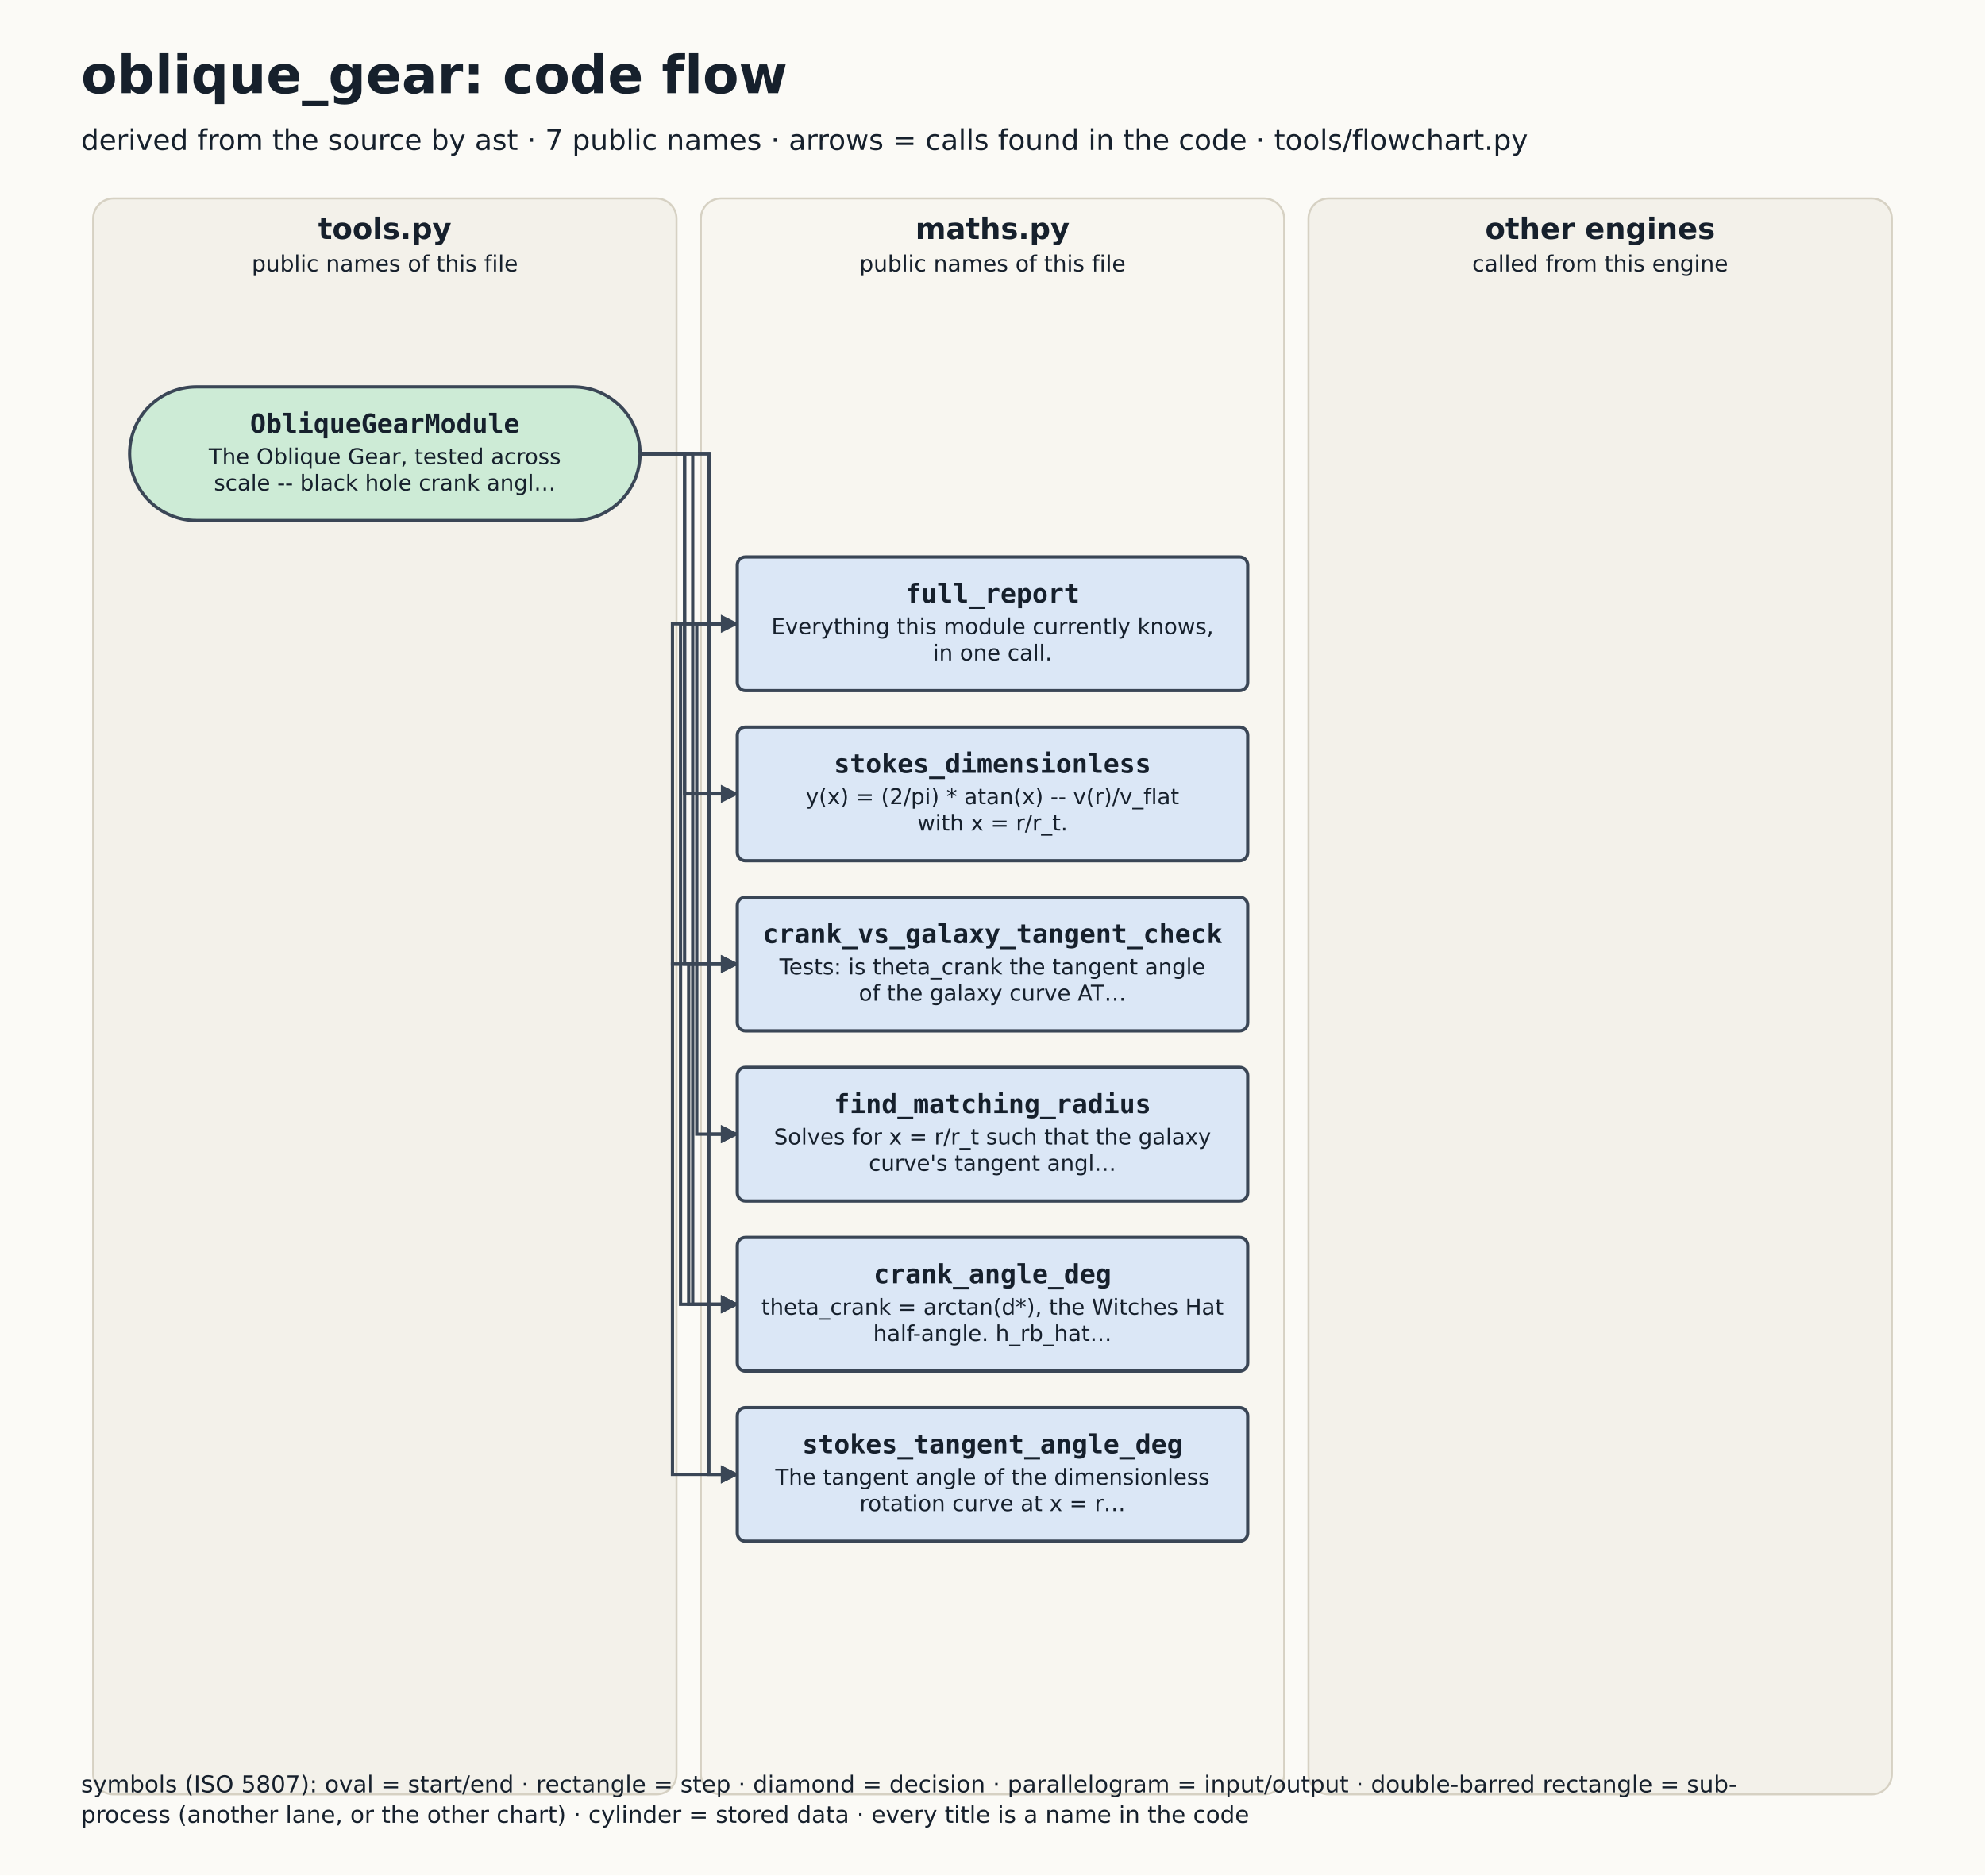
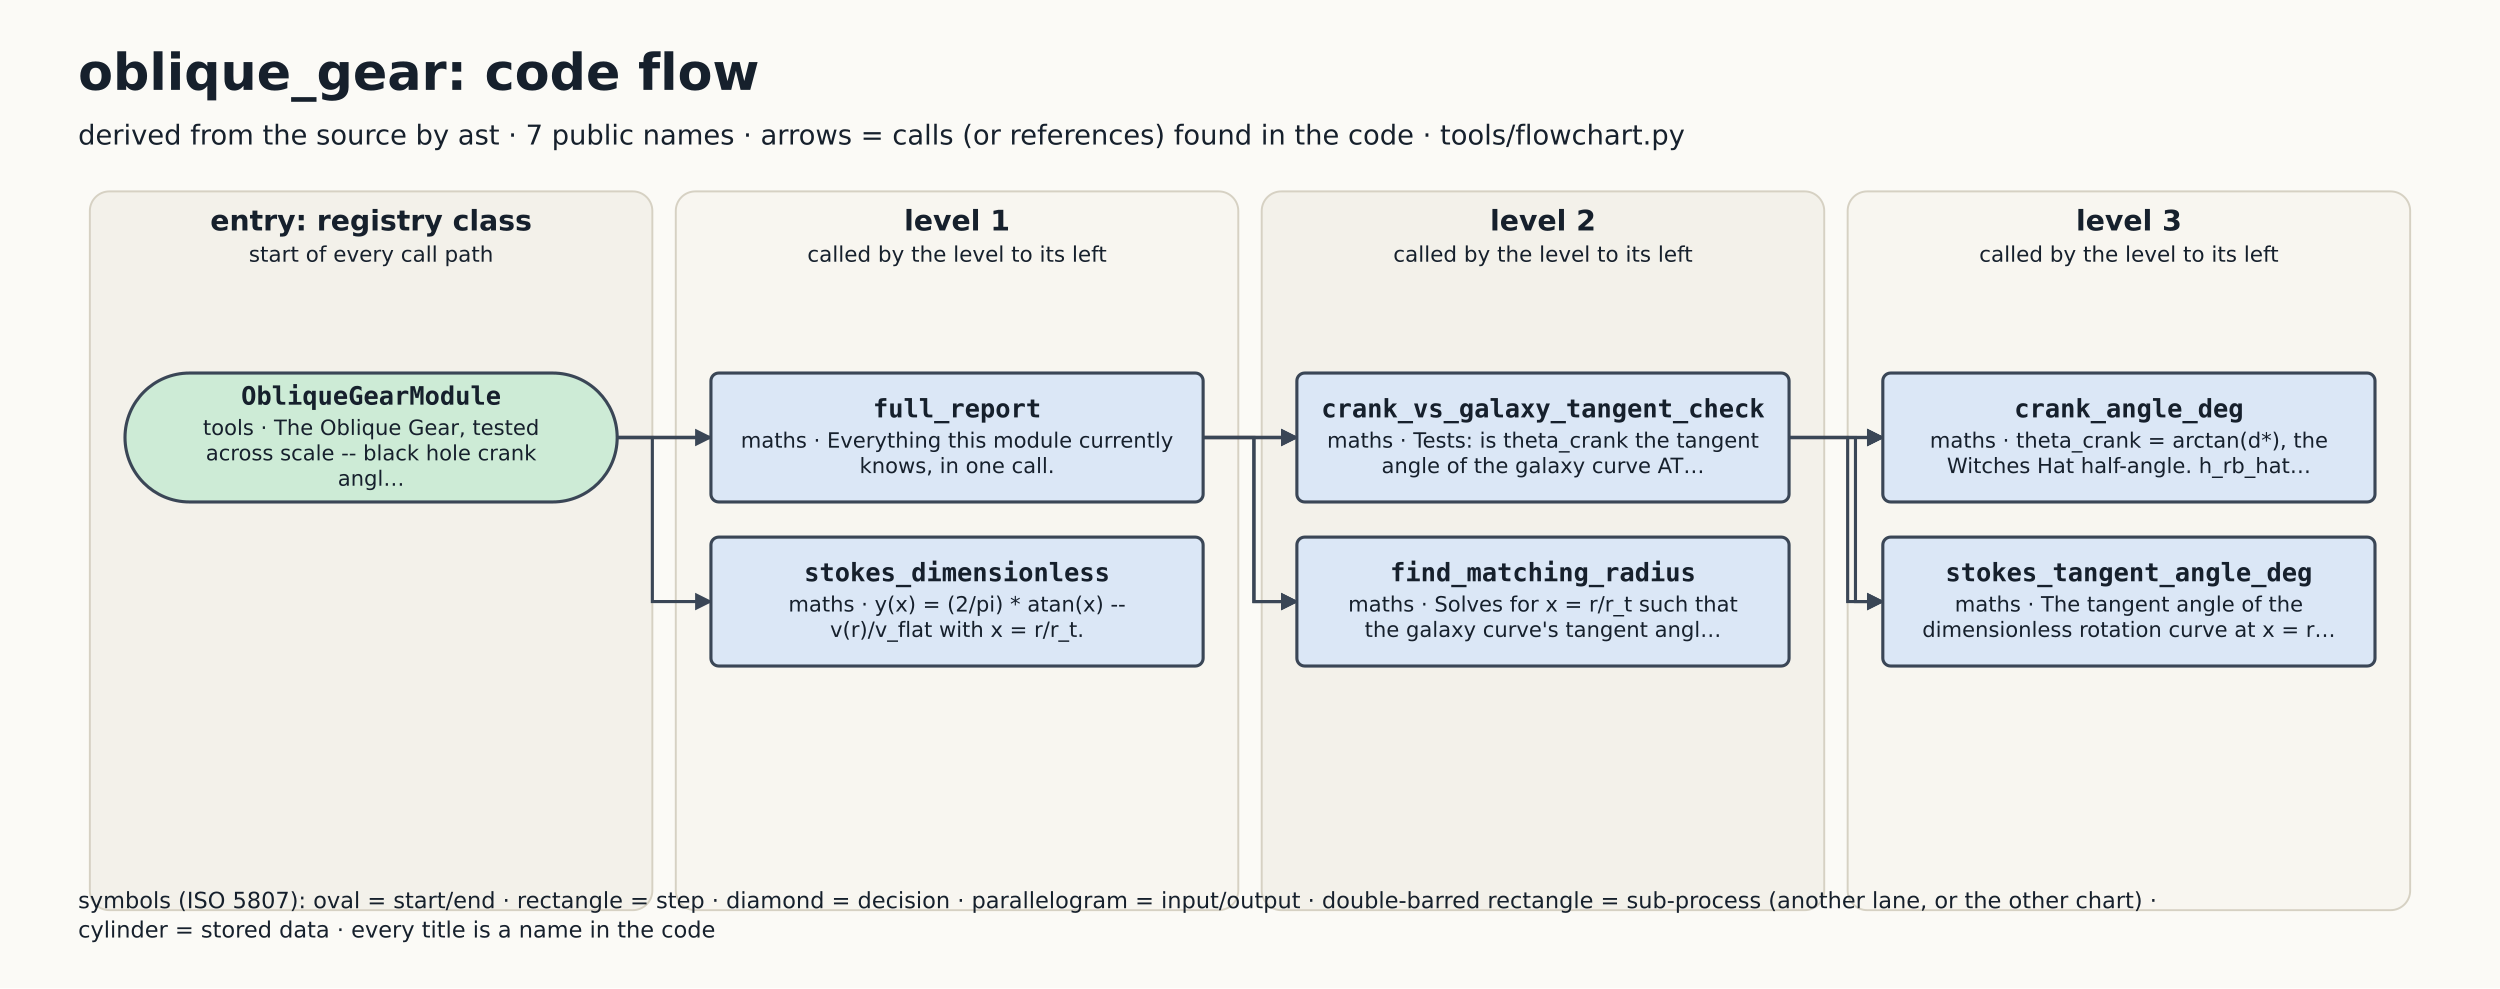
- <svg xmlns="http://www.w3.org/2000/svg" width="980" height="926" viewBox="0 0 980 926" font-family="DejaVu Sans, Verdana, sans-serif">
+ <svg xmlns="http://www.w3.org/2000/svg" width="1280" height="506" viewBox="0 0 1280 506" font-family="DejaVu Sans, Verdana, sans-serif">
  <defs>
    <marker id="ah" viewBox="0 0 10 10" refX="9" refY="5" markerWidth="9" markerHeight="9" markerUnits="userSpaceOnUse" orient="auto-start-reverse">
      <path d="M0,0 L10,5 L0,10 z" fill="#3a4656" />
    </marker>
  </defs>
-   <rect width="980" height="926" fill="#fbfaf6" />
+   <rect width="1280" height="506" fill="#fbfaf6" />
  <text x="40" y="46" font-size="26" font-weight="700" fill="#16202c">oblique_gear: code flow</text>
-   <text x="40" y="74" font-size="14" fill="#16202c">derived from the source by ast · 7 public names · arrows = calls found in the code · tools/flowchart.py</text>
-   <rect x="46" y="98" width="288" height="788" rx="10" fill="#f3f1ea" stroke="#d6d1c3" />
-   <text x="190.0" y="118" font-size="14.5" font-weight="700" fill="#16202c" text-anchor="middle">tools.py</text>
-   <text x="190.0" y="134" font-size="11" fill="#16202c" text-anchor="middle">public names of this file</text>
-   <rect x="346" y="98" width="288" height="788" rx="10" fill="#f8f6f0" stroke="#d6d1c3" />
-   <text x="490.0" y="118" font-size="14.5" font-weight="700" fill="#16202c" text-anchor="middle">maths.py</text>
-   <text x="490.0" y="134" font-size="11" fill="#16202c" text-anchor="middle">public names of this file</text>
-   <rect x="646" y="98" width="288" height="788" rx="10" fill="#f3f1ea" stroke="#d6d1c3" />
-   <text x="790.0" y="118" font-size="14.5" font-weight="700" fill="#16202c" text-anchor="middle">other engines</text>
-   <text x="790.0" y="134" font-size="11" fill="#16202c" text-anchor="middle">called from this engine</text>
-   <path d="M364.0,476.0 L340.0,476.0 L340.0,644.0 L364.0,644.0" fill="none" stroke="#3a4656" stroke-width="1.6" marker-end="url(#ah)" />
-   <path d="M364.0,476.0 L332.0,476.0 L332.0,728.0 L364.0,728.0" fill="none" stroke="#3a4656" stroke-width="1.6" marker-end="url(#ah)" />
-   <path d="M364.0,308.0 L336.0,308.0 L336.0,644.0 L364.0,644.0" fill="none" stroke="#3a4656" stroke-width="1.6" marker-end="url(#ah)" />
-   <path d="M364.0,308.0 L332.0,308.0 L332.0,476.0 L364.0,476.0" fill="none" stroke="#3a4656" stroke-width="1.6" marker-end="url(#ah)" />
-   <path d="M364.0,308.0 L344.0,308.0 L344.0,560.0 L364.0,560.0" fill="none" stroke="#3a4656" stroke-width="1.6" marker-end="url(#ah)" />
-   <path d="M316.0,224.0 L342.0,224.0 L342.0,644.0 L364.0,644.0" fill="none" stroke="#3a4656" stroke-width="1.6" marker-end="url(#ah)" />
-   <path d="M316.0,224.0 L338.0,224.0 L338.0,476.0 L364.0,476.0" fill="none" stroke="#3a4656" stroke-width="1.6" marker-end="url(#ah)" />
-   <path d="M316.0,224.0 L350.0,224.0 L350.0,560.0 L364.0,560.0" fill="none" stroke="#3a4656" stroke-width="1.6" marker-end="url(#ah)" />
-   <path d="M316.0,224.0 L350.0,224.0 L350.0,308.0 L364.0,308.0" fill="none" stroke="#3a4656" stroke-width="1.6" marker-end="url(#ah)" />
-   <path d="M316.0,224.0 L338.0,224.0 L338.0,392.0 L364.0,392.0" fill="none" stroke="#3a4656" stroke-width="1.6" marker-end="url(#ah)" />
-   <path d="M316.0,224.0 L350.0,224.0 L350.0,728.0 L364.0,728.0" fill="none" stroke="#3a4656" stroke-width="1.6" marker-end="url(#ah)" />
+   <text x="40" y="74" font-size="14" fill="#16202c">derived from the source by ast · 7 public names · arrows = calls (or references) found in the code · tools/flowchart.py</text>
+   <rect x="46" y="98" width="288" height="368" rx="10" fill="#f3f1ea" stroke="#d6d1c3" />
+   <text x="190.0" y="118" font-size="14.5" font-weight="700" fill="#16202c" text-anchor="middle">entry: registry class</text>
+   <text x="190.0" y="134" font-size="11" fill="#16202c" text-anchor="middle">start of every call path</text>
+   <rect x="346" y="98" width="288" height="368" rx="10" fill="#f8f6f0" stroke="#d6d1c3" />
+   <text x="490.0" y="118" font-size="14.5" font-weight="700" fill="#16202c" text-anchor="middle">level 1</text>
+   <text x="490.0" y="134" font-size="11" fill="#16202c" text-anchor="middle">called by the level to its left</text>
+   <rect x="646" y="98" width="288" height="368" rx="10" fill="#f3f1ea" stroke="#d6d1c3" />
+   <text x="790.0" y="118" font-size="14.5" font-weight="700" fill="#16202c" text-anchor="middle">level 2</text>
+   <text x="790.0" y="134" font-size="11" fill="#16202c" text-anchor="middle">called by the level to its left</text>
+   <rect x="946" y="98" width="288" height="368" rx="10" fill="#f8f6f0" stroke="#d6d1c3" />
+   <text x="1090.0" y="118" font-size="14.5" font-weight="700" fill="#16202c" text-anchor="middle">level 3</text>
+   <text x="1090.0" y="134" font-size="11" fill="#16202c" text-anchor="middle">called by the level to its left</text>
+   <path d="M916.0,224.0 L950.0,224.0 L950.0,224.0 L964.0,224.0" fill="none" stroke="#3a4656" stroke-width="1.6" marker-end="url(#ah)" />
+   <path d="M916.0,224.0 L946.0,224.0 L946.0,308.0 L964.0,308.0" fill="none" stroke="#3a4656" stroke-width="1.6" marker-end="url(#ah)" />
+   <path d="M616.0,224.0 L934.0,224.0 L934.0,224.0 L964.0,224.0" fill="none" stroke="#3a4656" stroke-width="1.6" marker-end="url(#ah)" />
+   <path d="M616.0,224.0 L638.0,224.0 L638.0,224.0 L664.0,224.0" fill="none" stroke="#3a4656" stroke-width="1.6" marker-end="url(#ah)" />
+   <path d="M616.0,224.0 L642.0,224.0 L642.0,308.0 L664.0,308.0" fill="none" stroke="#3a4656" stroke-width="1.6" marker-end="url(#ah)" />
+   <path d="M316.0,224.0 L934.0,224.0 L934.0,224.0 L964.0,224.0" fill="none" stroke="#3a4656" stroke-width="1.6" marker-end="url(#ah)" />
+   <path d="M316.0,224.0 L638.0,224.0 L638.0,224.0 L664.0,224.0" fill="none" stroke="#3a4656" stroke-width="1.6" marker-end="url(#ah)" />
+   <path d="M316.0,224.0 L642.0,224.0 L642.0,308.0 L664.0,308.0" fill="none" stroke="#3a4656" stroke-width="1.6" marker-end="url(#ah)" />
+   <path d="M316.0,224.0 L342.0,224.0 L342.0,224.0 L364.0,224.0" fill="none" stroke="#3a4656" stroke-width="1.6" marker-end="url(#ah)" />
+   <path d="M316.0,224.0 L334.0,224.0 L334.0,308.0 L364.0,308.0" fill="none" stroke="#3a4656" stroke-width="1.6" marker-end="url(#ah)" />
+   <path d="M316.0,224.0 L950.0,224.0 L950.0,308.0 L964.0,308.0" fill="none" stroke="#3a4656" stroke-width="1.6" marker-end="url(#ah)" />
  <rect x="64.0" y="191.0" width="252" height="66" rx="33.0" fill="#cdebd6" stroke="#3a4656" stroke-width="1.6" />
-   <text x="190.0" y="213.7" font-size="13.0" font-weight="700" fill="#16202c" text-anchor="middle" font-family="DejaVu Sans Mono, monospace">ObliqueGearModule</text>
-   <text x="190.0" y="229.2" font-size="10.8" fill="#16202c" text-anchor="middle">The Oblique Gear, tested across</text>
-   <text x="190.0" y="242.2" font-size="10.8" fill="#16202c" text-anchor="middle">scale -- black hole crank angl…</text>
+   <text x="190.0" y="207.2" font-size="13.0" font-weight="700" fill="#16202c" text-anchor="middle" font-family="DejaVu Sans Mono, monospace">ObliqueGearModule</text>
+   <text x="190.0" y="222.7" font-size="10.8" fill="#16202c" text-anchor="middle">tools · The Oblique Gear, tested</text>
+   <text x="190.0" y="235.7" font-size="10.8" fill="#16202c" text-anchor="middle">across scale -- black hole crank</text>
+   <text x="190.0" y="248.7" font-size="10.8" fill="#16202c" text-anchor="middle">angl…</text>
+   <rect x="364.0" y="191.0" width="252" height="66" rx="4" fill="#dbe7f6" stroke="#3a4656" stroke-width="1.6" />
+   <text x="490.0" y="213.7" font-size="13.0" font-weight="700" fill="#16202c" text-anchor="middle" font-family="DejaVu Sans Mono, monospace">full_report</text>
+   <text x="490.0" y="229.2" font-size="10.8" fill="#16202c" text-anchor="middle">maths · Everything this module currently</text>
+   <text x="490.0" y="242.2" font-size="10.8" fill="#16202c" text-anchor="middle">knows, in one call.</text>
  <rect x="364.0" y="275.0" width="252" height="66" rx="4" fill="#dbe7f6" stroke="#3a4656" stroke-width="1.6" />
-   <text x="490.0" y="297.6" font-size="13.0" font-weight="700" fill="#16202c" text-anchor="middle" font-family="DejaVu Sans Mono, monospace">full_report</text>
-   <text x="490.0" y="313.1" font-size="10.8" fill="#16202c" text-anchor="middle">Everything this module currently knows,</text>
-   <text x="490.0" y="326.1" font-size="10.8" fill="#16202c" text-anchor="middle">in one call.</text>
-   <rect x="364.0" y="359.0" width="252" height="66" rx="4" fill="#dbe7f6" stroke="#3a4656" stroke-width="1.6" />
-   <text x="490.0" y="381.6" font-size="13.0" font-weight="700" fill="#16202c" text-anchor="middle" font-family="DejaVu Sans Mono, monospace">stokes_dimensionless</text>
-   <text x="490.0" y="397.1" font-size="10.8" fill="#16202c" text-anchor="middle">y(x) = (2/pi) * atan(x)  -- v(r)/v_flat</text>
-   <text x="490.0" y="410.1" font-size="10.8" fill="#16202c" text-anchor="middle">with x = r/r_t.</text>
-   <rect x="364.0" y="443.0" width="252" height="66" rx="4" fill="#dbe7f6" stroke="#3a4656" stroke-width="1.6" />
-   <text x="490.0" y="465.6" font-size="13.0" font-weight="700" fill="#16202c" text-anchor="middle" font-family="DejaVu Sans Mono, monospace">crank_vs_galaxy_tangent_check</text>
-   <text x="490.0" y="481.1" font-size="10.8" fill="#16202c" text-anchor="middle">Tests: is theta_crank the tangent angle</text>
-   <text x="490.0" y="494.1" font-size="10.8" fill="#16202c" text-anchor="middle">of the galaxy curve AT…</text>
-   <rect x="364.0" y="527.0" width="252" height="66" rx="4" fill="#dbe7f6" stroke="#3a4656" stroke-width="1.6" />
-   <text x="490.0" y="549.6" font-size="13.0" font-weight="700" fill="#16202c" text-anchor="middle" font-family="DejaVu Sans Mono, monospace">find_matching_radius</text>
-   <text x="490.0" y="565.1" font-size="10.8" fill="#16202c" text-anchor="middle">Solves for x = r/r_t such that the galaxy</text>
-   <text x="490.0" y="578.1" font-size="10.8" fill="#16202c" text-anchor="middle">curve's tangent angl…</text>
-   <rect x="364.0" y="611.0" width="252" height="66" rx="4" fill="#dbe7f6" stroke="#3a4656" stroke-width="1.6" />
-   <text x="490.0" y="633.6" font-size="13.0" font-weight="700" fill="#16202c" text-anchor="middle" font-family="DejaVu Sans Mono, monospace">crank_angle_deg</text>
-   <text x="490.0" y="649.1" font-size="10.8" fill="#16202c" text-anchor="middle">theta_crank = arctan(d*), the Witches Hat</text>
-   <text x="490.0" y="662.1" font-size="10.8" fill="#16202c" text-anchor="middle">half-angle. h_rb_hat…</text>
-   <rect x="364.0" y="695.0" width="252" height="66" rx="4" fill="#dbe7f6" stroke="#3a4656" stroke-width="1.6" />
-   <text x="490.0" y="717.6" font-size="13.0" font-weight="700" fill="#16202c" text-anchor="middle" font-family="DejaVu Sans Mono, monospace">stokes_tangent_angle_deg</text>
-   <text x="490.0" y="733.1" font-size="10.8" fill="#16202c" text-anchor="middle">The tangent angle of the dimensionless</text>
-   <text x="490.0" y="746.1" font-size="10.8" fill="#16202c" text-anchor="middle">rotation curve at x = r…</text>
-   <text x="40" y="885" font-size="11.5" fill="#16202c">symbols (ISO 5807): oval = start/end · rectangle = step · diamond = decision · parallelogram = input/output · double-barred rectangle = sub-</text>
-   <text x="40" y="900" font-size="11.5" fill="#16202c">process (another lane, or the other chart) · cylinder = stored data · every title is a name in the code</text>
+   <text x="490.0" y="297.6" font-size="13.0" font-weight="700" fill="#16202c" text-anchor="middle" font-family="DejaVu Sans Mono, monospace">stokes_dimensionless</text>
+   <text x="490.0" y="313.1" font-size="10.8" fill="#16202c" text-anchor="middle">maths · y(x) = (2/pi) * atan(x)  --</text>
+   <text x="490.0" y="326.1" font-size="10.8" fill="#16202c" text-anchor="middle">v(r)/v_flat with x = r/r_t.</text>
+   <rect x="664.0" y="191.0" width="252" height="66" rx="4" fill="#dbe7f6" stroke="#3a4656" stroke-width="1.6" />
+   <text x="790.0" y="213.7" font-size="13.0" font-weight="700" fill="#16202c" text-anchor="middle" font-family="DejaVu Sans Mono, monospace">crank_vs_galaxy_tangent_check</text>
+   <text x="790.0" y="229.2" font-size="10.8" fill="#16202c" text-anchor="middle">maths · Tests: is theta_crank the tangent</text>
+   <text x="790.0" y="242.2" font-size="10.8" fill="#16202c" text-anchor="middle">angle of the galaxy curve AT…</text>
+   <rect x="664.0" y="275.0" width="252" height="66" rx="4" fill="#dbe7f6" stroke="#3a4656" stroke-width="1.6" />
+   <text x="790.0" y="297.6" font-size="13.0" font-weight="700" fill="#16202c" text-anchor="middle" font-family="DejaVu Sans Mono, monospace">find_matching_radius</text>
+   <text x="790.0" y="313.1" font-size="10.8" fill="#16202c" text-anchor="middle">maths · Solves for x = r/r_t such that</text>
+   <text x="790.0" y="326.1" font-size="10.8" fill="#16202c" text-anchor="middle">the galaxy curve's tangent angl…</text>
+   <rect x="964.0" y="191.0" width="252" height="66" rx="4" fill="#dbe7f6" stroke="#3a4656" stroke-width="1.6" />
+   <text x="1090.0" y="213.7" font-size="13.0" font-weight="700" fill="#16202c" text-anchor="middle" font-family="DejaVu Sans Mono, monospace">crank_angle_deg</text>
+   <text x="1090.0" y="229.2" font-size="10.8" fill="#16202c" text-anchor="middle">maths · theta_crank = arctan(d*), the</text>
+   <text x="1090.0" y="242.2" font-size="10.8" fill="#16202c" text-anchor="middle">Witches Hat half-angle. h_rb_hat…</text>
+   <rect x="964.0" y="275.0" width="252" height="66" rx="4" fill="#dbe7f6" stroke="#3a4656" stroke-width="1.6" />
+   <text x="1090.0" y="297.6" font-size="13.0" font-weight="700" fill="#16202c" text-anchor="middle" font-family="DejaVu Sans Mono, monospace">stokes_tangent_angle_deg</text>
+   <text x="1090.0" y="313.1" font-size="10.8" fill="#16202c" text-anchor="middle">maths · The tangent angle of the</text>
+   <text x="1090.0" y="326.1" font-size="10.8" fill="#16202c" text-anchor="middle">dimensionless rotation curve at x = r…</text>
+   <text x="40" y="465" font-size="11.5" fill="#16202c">symbols (ISO 5807): oval = start/end · rectangle = step · diamond = decision · parallelogram = input/output · double-barred rectangle = sub-process (another lane, or the other chart) ·</text>
+   <text x="40" y="480" font-size="11.5" fill="#16202c">cylinder = stored data · every title is a name in the code</text>
</svg>
